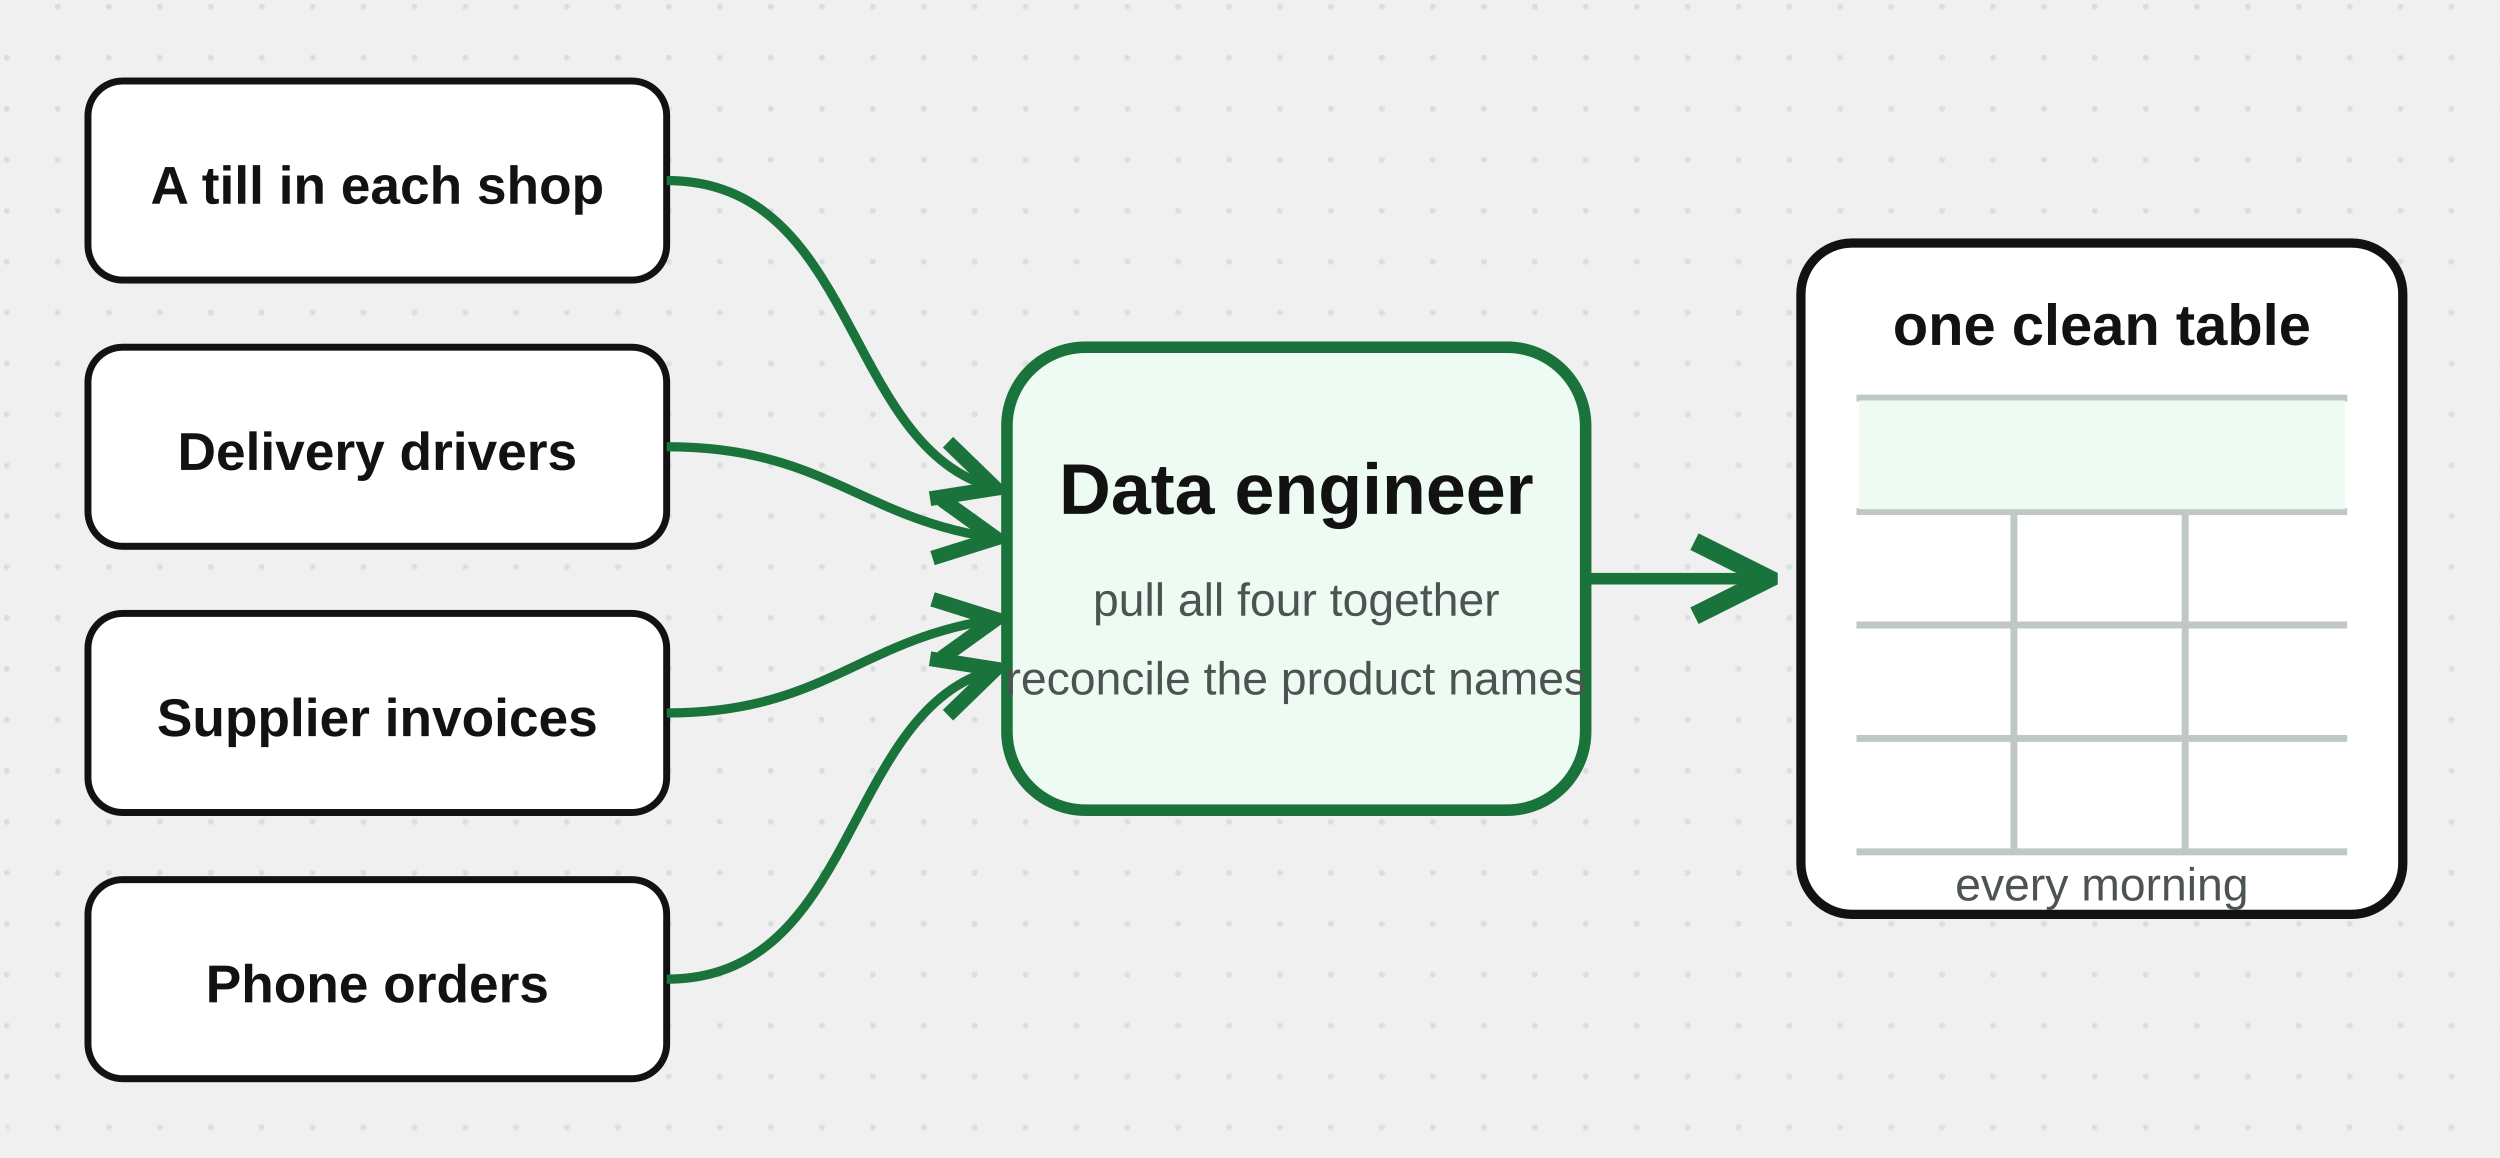
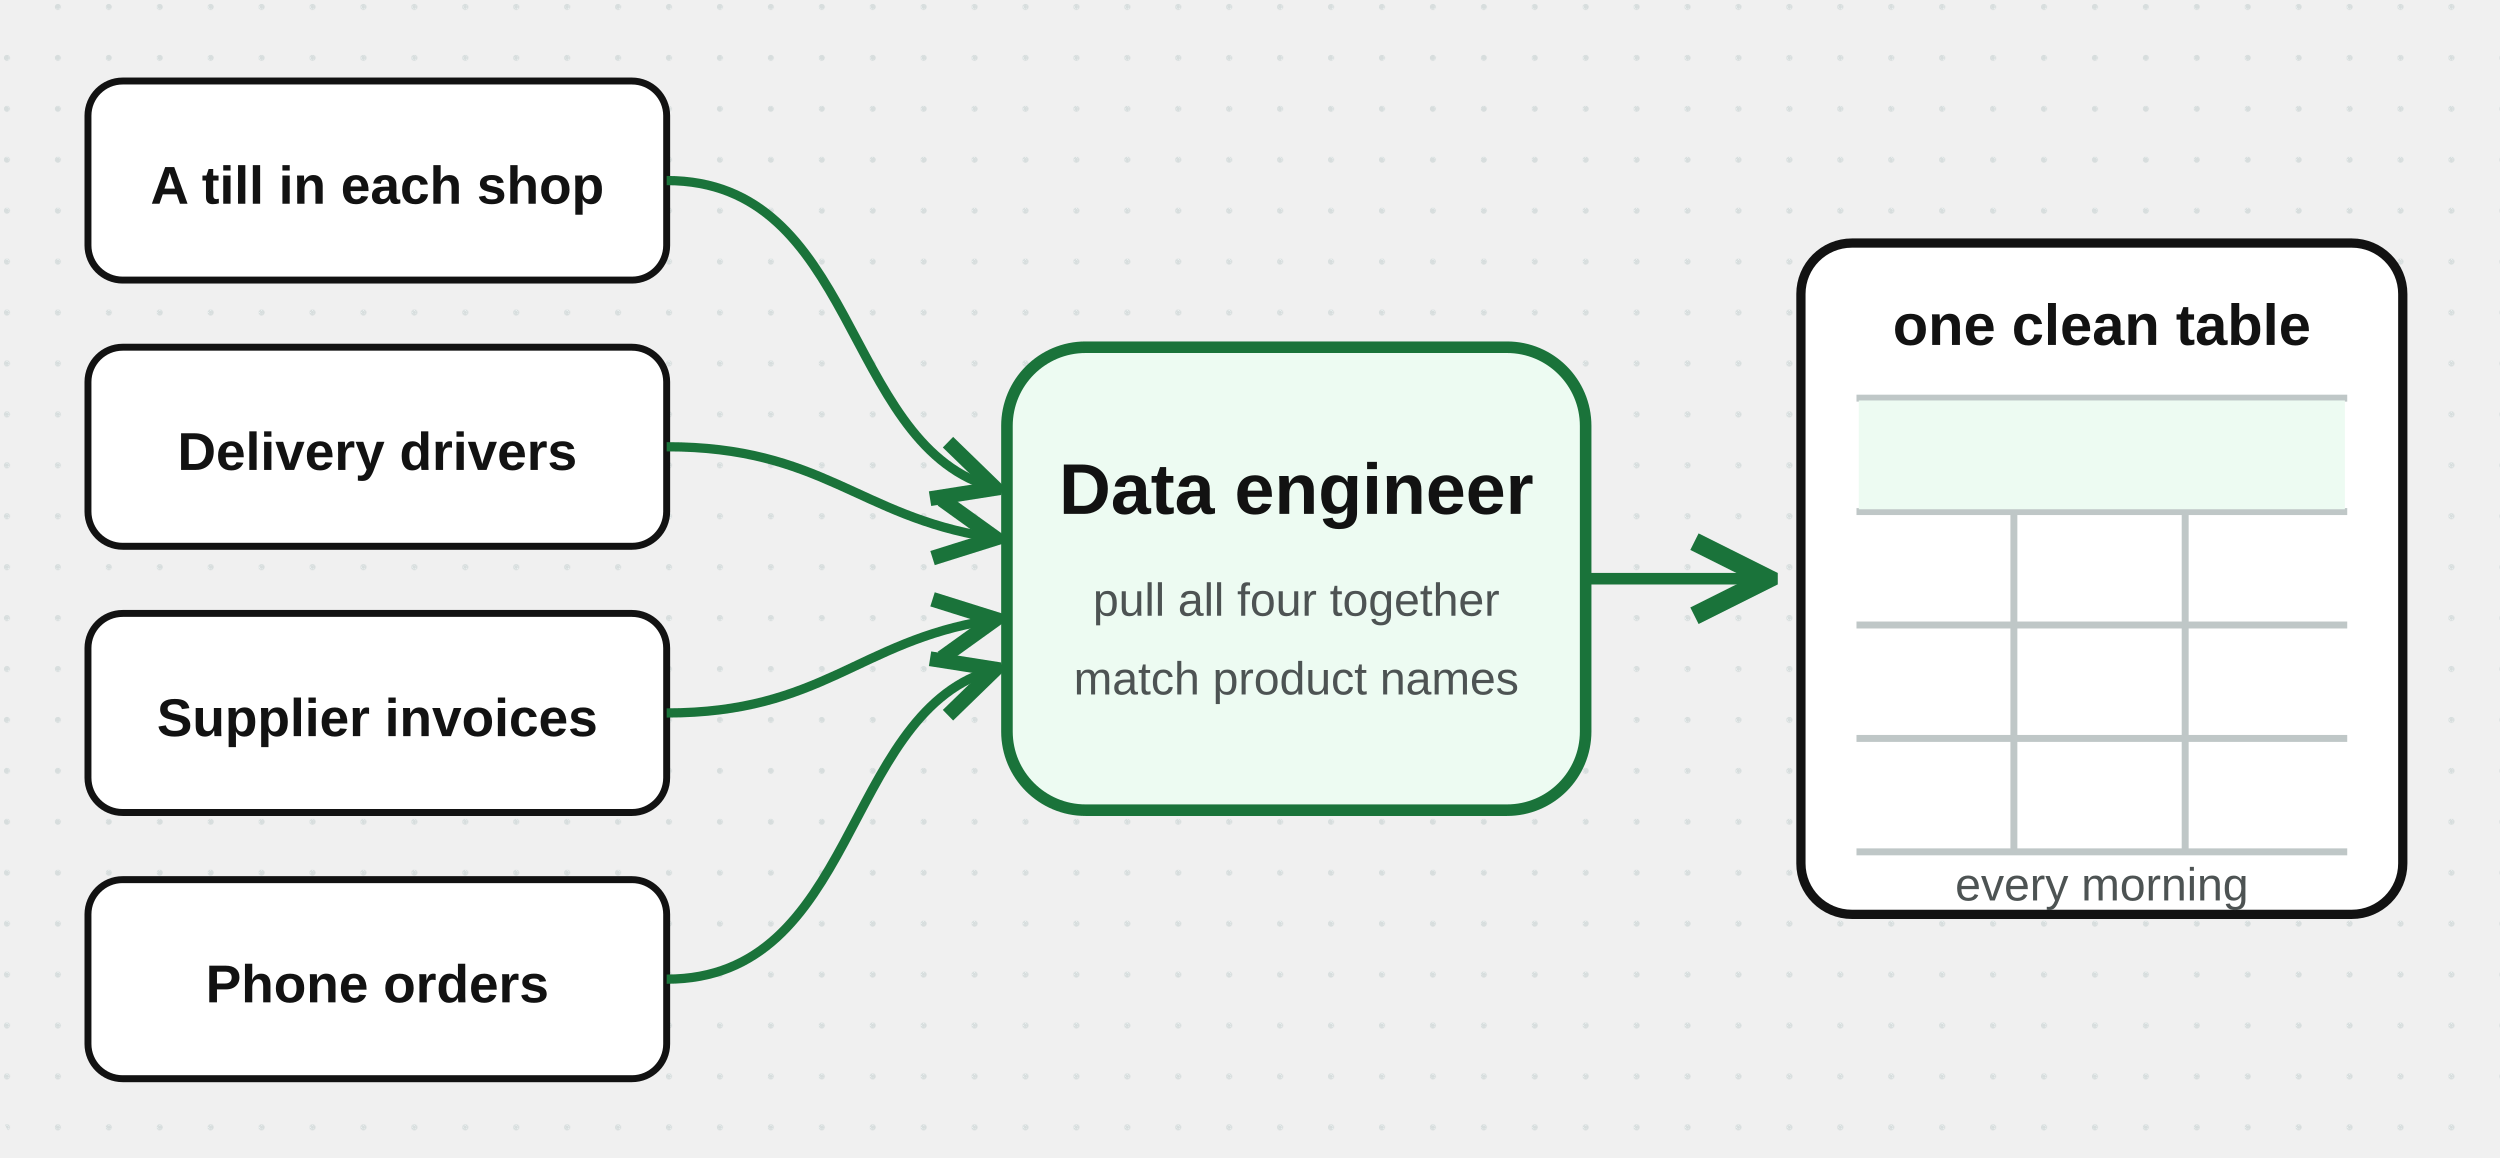
<svg xmlns="http://www.w3.org/2000/svg" viewBox="0 0 1080 500" role="img" aria-labelledby="m-title m-desc">
  <defs>
    <pattern id="m-dots" width="22" height="22" patternUnits="userSpaceOnUse">
      <circle cx="3" cy="3" r="1.3" fill="#D7DDDD" />
    </pattern>
    <marker id="m-arrow" viewBox="0 0 10 10" refX="8" refY="5" markerWidth="8" markerHeight="8" orient="auto">
      <path d="M1 1 9 5 1 9" fill="none" stroke="#1A733A" stroke-width="2" />
    </marker>
  </defs>
  <rect width="1080" height="500" rx="24" fill="url(#m-dots)" />
  <g font-family="Geist,Arial,sans-serif" text-anchor="middle">
    <g transform="translate(38 35)">
      <rect width="250" height="86" rx="15" fill="#fff" stroke="#121212" stroke-width="3" />
      <text x="125" y="53" font-size="23" font-weight="600" fill="#121212">A till in each shop</text>
    </g>
    <g transform="translate(38 150)">
      <rect width="250" height="86" rx="15" fill="#fff" stroke="#121212" stroke-width="3" />
      <text x="125" y="53" font-size="23" font-weight="600" fill="#121212">Delivery drivers</text>
    </g>
    <g transform="translate(38 265)">
      <rect width="250" height="86" rx="15" fill="#fff" stroke="#121212" stroke-width="3" />
      <text x="125" y="53" font-size="23" font-weight="600" fill="#121212">Supplier invoices</text>
    </g>
    <g transform="translate(38 380)">
      <rect width="250" height="86" rx="15" fill="#fff" stroke="#121212" stroke-width="3" />
      <text x="125" y="53" font-size="23" font-weight="600" fill="#121212">Phone orders</text>
    </g>
  </g>
  <g fill="none" stroke="#1A733A" stroke-width="4" marker-end="url(#m-arrow)">
    <path d="M288 78 C370 78 364 190 427 210" />
    <path d="M288 193 C355 193 371 223 427 232" />
    <path d="M288 308 C355 308 371 277 427 268" />
    <path d="M288 423 C370 423 364 310 427 290" />
  </g>
  <g transform="translate(435 150)" font-family="Geist,Arial,sans-serif" text-anchor="middle">
    <rect width="250" height="200" rx="34" fill="#EDFBF2" stroke="#1A733A" stroke-width="5" />
    <text x="125" y="72" font-size="31" font-weight="600" fill="#121212">Data engineer</text>
    <text x="125" y="116" font-size="20" fill="#4D5353">pull all four together</text>
-     <text x="125" y="150" font-size="20" fill="#4D5353">reconcile the product names</text>
+     <text x="125" y="150" font-size="20" fill="#4D5353">match product names</text>
  </g>
  <path d="M685 250 H760" fill="none" stroke="#1A733A" stroke-width="5" marker-end="url(#m-arrow)" />
  <g transform="translate(778 105)" font-family="Geist,Arial,sans-serif">
    <rect width="260" height="290" rx="22" fill="#fff" stroke="#121212" stroke-width="4" />
    <text x="130" y="44" text-anchor="middle" font-size="25" font-weight="600" fill="#121212">one clean table</text>
    <path d="M24 67 H236 M24 116 H236 M24 165 H236 M24 214 H236 M24 263 H236 M92 67 V263 M166 67 V263" stroke="#BFC7C7" stroke-width="3" />
    <rect x="25" y="68" width="210" height="47" fill="#EDFBF2" />
    <text x="130" y="284" text-anchor="middle" font-size="20" font-weight="500" fill="#4D5353">every morning</text>
  </g>
</svg>
